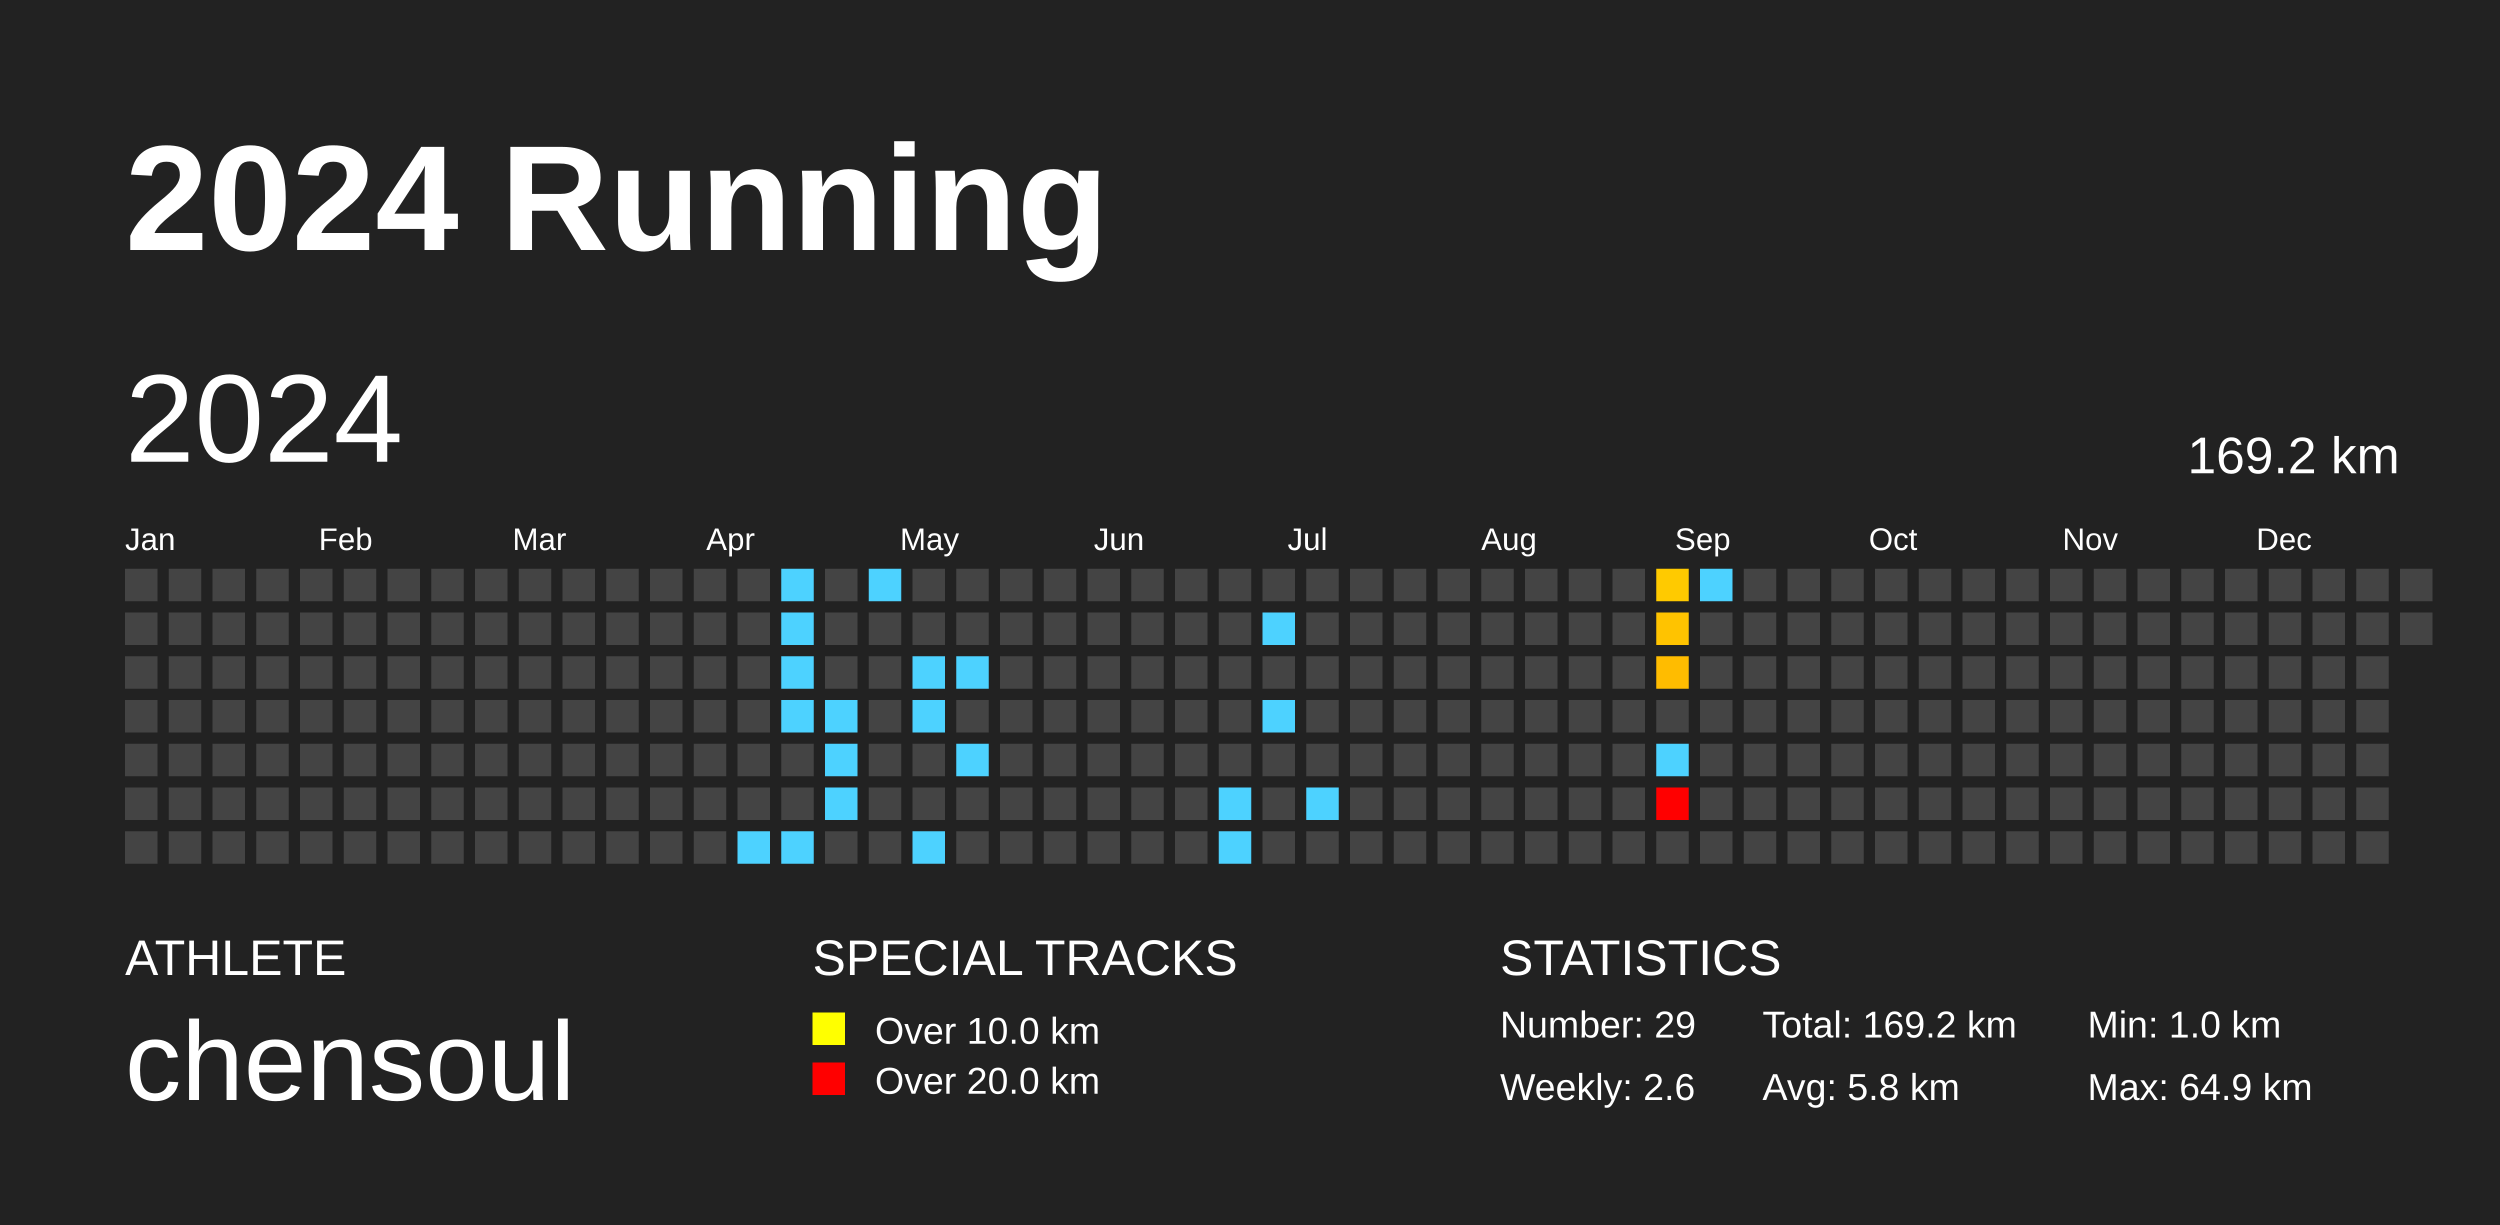
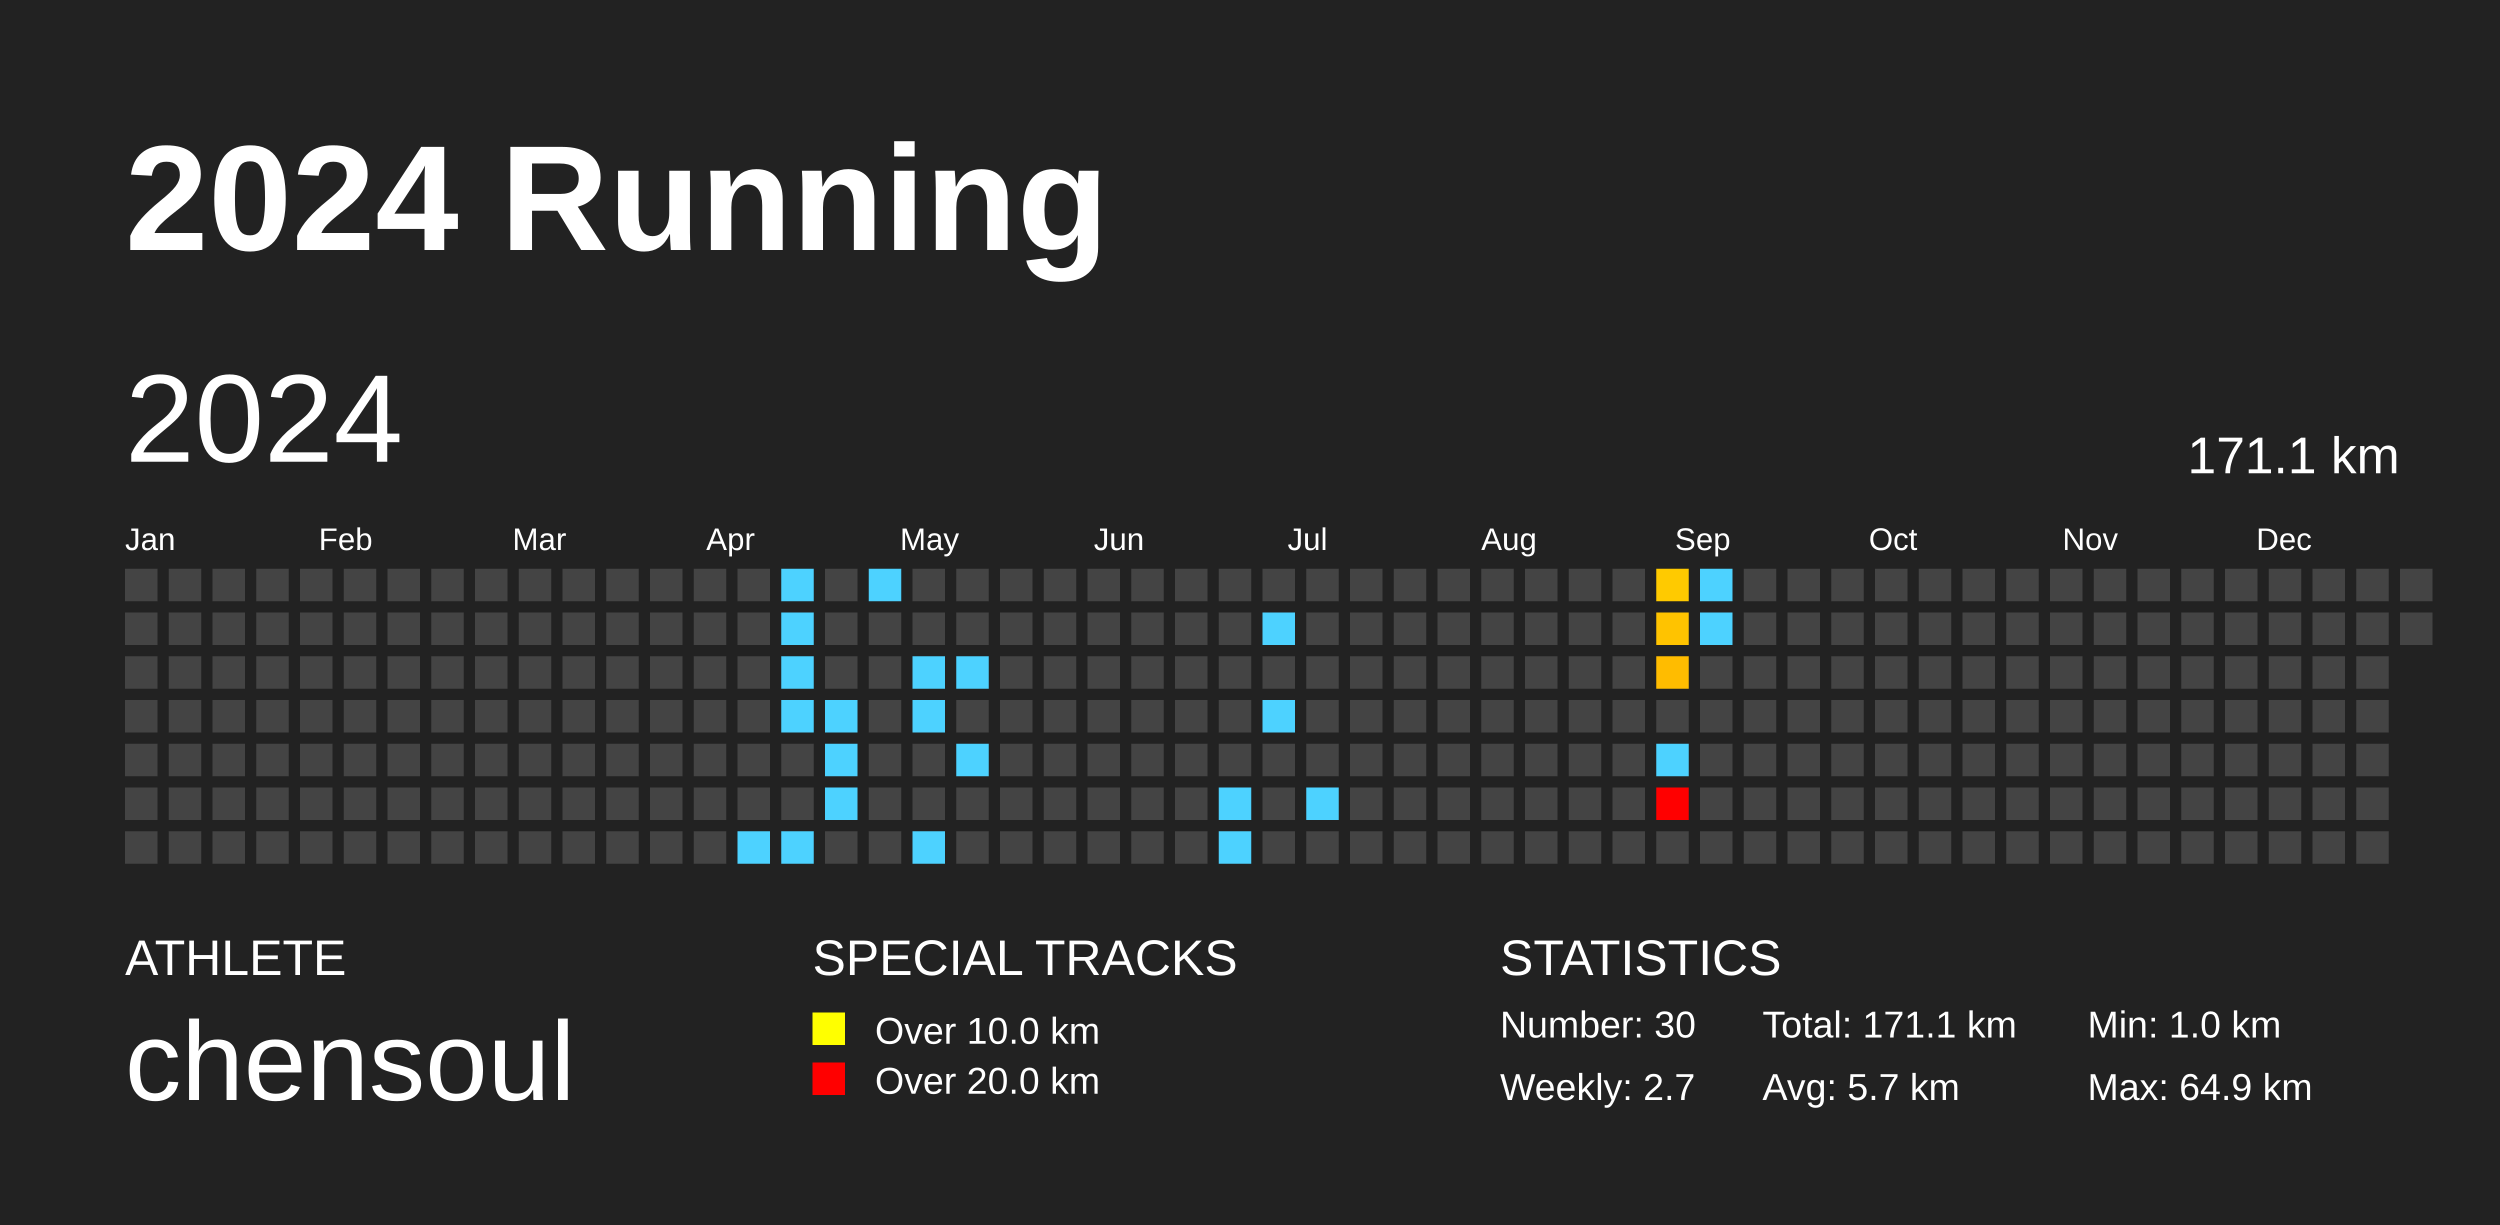
<svg xmlns="http://www.w3.org/2000/svg" baseProfile="full" height="98mm" version="1.1" viewBox="0,0,200,98" width="200mm">
  <defs />
  <rect fill="#222222" height="98" width="200" x="0" y="0" />
  <text fill="#FFFFFF" style="font-size:12px; font-family:Arial; font-weight:bold;" x="10" y="20">2024 Running</text>
  <text fill="#FFFFFF" style="font-size:4px; font-family:Arial" x="10" y="78">ATHLETE</text>
  <text fill="#FFFFFF" style="font-size:9px; font-family:Arial" x="10" y="88">chensoul</text>
  <text fill="#FFFFFF" style="font-size:4px; font-family:Arial" x="65" y="78">SPECIAL TRACKS</text>
  <rect fill="yellow" height="2.6" width="2.6" x="65" y="81" />
  <text fill="#FFFFFF" style="font-size:3px; font-family:Arial" x="70" y="83.5">Over 10.0 km</text>
  <rect fill="red" height="2.6" width="2.6" x="65" y="85" />
  <text fill="#FFFFFF" style="font-size:3px; font-family:Arial" x="70" y="87.5">Over 20.0 km</text>
  <text fill="#FFFFFF" style="font-size:4px; font-family:Arial" x="120" y="78">STATISTICS</text>
-   <text fill="#FFFFFF" style="font-size:3px; font-family:Arial" x="120" y="83">Number: 29</text>
-   <text fill="#FFFFFF" style="font-size:3px; font-family:Arial" x="120" y="88">Weekly: 2.6</text>
-   <text fill="#FFFFFF" style="font-size:3px; font-family:Arial" x="141" y="83">Total: 169.2 km</text>
-   <text fill="#FFFFFF" style="font-size:3px; font-family:Arial" x="141" y="88">Avg: 5.8 km</text>
+   <text fill="#FFFFFF" style="font-size:3px; font-family:Arial" x="120" y="83">Number: 30</text>
+   <text fill="#FFFFFF" style="font-size:3px; font-family:Arial" x="120" y="88">Weekly: 2.7</text>
+   <text fill="#FFFFFF" style="font-size:3px; font-family:Arial" x="141" y="83">Total: 171.1 km</text>
+   <text fill="#FFFFFF" style="font-size:3px; font-family:Arial" x="141" y="88">Avg: 5.7 km</text>
  <text fill="#FFFFFF" style="font-size:3px; font-family:Arial" x="167" y="83">Min: 1.0 km</text>
  <text fill="#FFFFFF" style="font-size:3px; font-family:Arial" x="167" y="88">Max: 64.9 km</text>
  <text dominant-baseline="hanging" fill="#FFFFFF" style="font-size:10.0px; font-family:Arial;" x="10" y="30">2024</text>
-   <text dominant-baseline="hanging" fill="#FFFFFF" style="font-size:4.125px; font-family:Arial;" x="175" y="35">169.2 km</text>
+   <text dominant-baseline="hanging" fill="#FFFFFF" style="font-size:4.125px; font-family:Arial;" x="175" y="35">171.1 km</text>
  <text fill="#FFFFFF" style="font-size:2.5px; font-family:Arial" x="10.0" y="44">Jan</text>
  <text fill="#FFFFFF" style="font-size:2.5px; font-family:Arial" x="25.5" y="44">Feb</text>
  <text fill="#FFFFFF" style="font-size:2.5px; font-family:Arial" x="41.0" y="44">Mar</text>
  <text fill="#FFFFFF" style="font-size:2.5px; font-family:Arial" x="56.5" y="44">Apr</text>
  <text fill="#FFFFFF" style="font-size:2.5px; font-family:Arial" x="72.0" y="44">May</text>
  <text fill="#FFFFFF" style="font-size:2.5px; font-family:Arial" x="87.5" y="44">Jun</text>
  <text fill="#FFFFFF" style="font-size:2.5px; font-family:Arial" x="103.0" y="44">Jul</text>
  <text fill="#FFFFFF" style="font-size:2.5px; font-family:Arial" x="118.5" y="44">Aug</text>
  <text fill="#FFFFFF" style="font-size:2.5px; font-family:Arial" x="134.0" y="44">Sep</text>
  <text fill="#FFFFFF" style="font-size:2.5px; font-family:Arial" x="149.5" y="44">Oct</text>
  <text fill="#FFFFFF" style="font-size:2.5px; font-family:Arial" x="165.0" y="44">Nov</text>
  <text fill="#FFFFFF" style="font-size:2.5px; font-family:Arial" x="180.5" y="44">Dec</text>
  <rect fill="#444444" height="2.6" width="2.6" x="10.0" y="45.5" />
  <rect fill="#444444" height="2.6" width="2.6" x="10.0" y="49.0" />
  <rect fill="#444444" height="2.6" width="2.6" x="10.0" y="52.5" />
  <rect fill="#444444" height="2.6" width="2.6" x="10.0" y="56.0" />
  <rect fill="#444444" height="2.6" width="2.6" x="10.0" y="59.5" />
  <rect fill="#444444" height="2.6" width="2.6" x="10.0" y="63.0" />
  <rect fill="#444444" height="2.6" width="2.6" x="10.0" y="66.5" />
  <rect fill="#444444" height="2.6" width="2.6" x="13.5" y="45.5" />
  <rect fill="#444444" height="2.6" width="2.6" x="13.5" y="49.0" />
  <rect fill="#444444" height="2.6" width="2.6" x="13.5" y="52.5" />
  <rect fill="#444444" height="2.6" width="2.6" x="13.5" y="56.0" />
  <rect fill="#444444" height="2.6" width="2.6" x="13.5" y="59.5" />
  <rect fill="#444444" height="2.6" width="2.6" x="13.5" y="63.0" />
  <rect fill="#444444" height="2.6" width="2.6" x="13.5" y="66.5" />
  <rect fill="#444444" height="2.6" width="2.6" x="17.0" y="45.5" />
  <rect fill="#444444" height="2.6" width="2.6" x="17.0" y="49.0" />
  <rect fill="#444444" height="2.6" width="2.6" x="17.0" y="52.5" />
  <rect fill="#444444" height="2.6" width="2.6" x="17.0" y="56.0" />
  <rect fill="#444444" height="2.6" width="2.6" x="17.0" y="59.5" />
  <rect fill="#444444" height="2.6" width="2.6" x="17.0" y="63.0" />
  <rect fill="#444444" height="2.6" width="2.6" x="17.0" y="66.5" />
  <rect fill="#444444" height="2.6" width="2.6" x="20.5" y="45.5" />
  <rect fill="#444444" height="2.6" width="2.6" x="20.5" y="49.0" />
  <rect fill="#444444" height="2.6" width="2.6" x="20.5" y="52.5" />
  <rect fill="#444444" height="2.6" width="2.6" x="20.5" y="56.0" />
  <rect fill="#444444" height="2.6" width="2.6" x="20.5" y="59.5" />
  <rect fill="#444444" height="2.6" width="2.6" x="20.5" y="63.0" />
  <rect fill="#444444" height="2.6" width="2.6" x="20.5" y="66.5" />
  <rect fill="#444444" height="2.6" width="2.6" x="24.0" y="45.5" />
  <rect fill="#444444" height="2.6" width="2.6" x="24.0" y="49.0" />
  <rect fill="#444444" height="2.6" width="2.6" x="24.0" y="52.5" />
  <rect fill="#444444" height="2.6" width="2.6" x="24.0" y="56.0" />
  <rect fill="#444444" height="2.6" width="2.6" x="24.0" y="59.5" />
  <rect fill="#444444" height="2.6" width="2.6" x="24.0" y="63.0" />
  <rect fill="#444444" height="2.6" width="2.6" x="24.0" y="66.5" />
  <rect fill="#444444" height="2.6" width="2.6" x="27.5" y="45.5" />
  <rect fill="#444444" height="2.6" width="2.6" x="27.5" y="49.0" />
  <rect fill="#444444" height="2.6" width="2.6" x="27.5" y="52.5" />
  <rect fill="#444444" height="2.6" width="2.6" x="27.5" y="56.0" />
  <rect fill="#444444" height="2.6" width="2.6" x="27.5" y="59.5" />
  <rect fill="#444444" height="2.6" width="2.6" x="27.5" y="63.0" />
  <rect fill="#444444" height="2.6" width="2.6" x="27.5" y="66.5" />
  <rect fill="#444444" height="2.6" width="2.6" x="31.0" y="45.5" />
  <rect fill="#444444" height="2.6" width="2.6" x="31.0" y="49.0" />
  <rect fill="#444444" height="2.6" width="2.6" x="31.0" y="52.5" />
  <rect fill="#444444" height="2.6" width="2.6" x="31.0" y="56.0" />
  <rect fill="#444444" height="2.6" width="2.6" x="31.0" y="59.5" />
  <rect fill="#444444" height="2.6" width="2.6" x="31.0" y="63.0" />
  <rect fill="#444444" height="2.6" width="2.6" x="31.0" y="66.5" />
  <rect fill="#444444" height="2.6" width="2.6" x="34.5" y="45.5" />
  <rect fill="#444444" height="2.6" width="2.6" x="34.5" y="49.0" />
  <rect fill="#444444" height="2.6" width="2.6" x="34.5" y="52.5" />
  <rect fill="#444444" height="2.6" width="2.6" x="34.5" y="56.0" />
  <rect fill="#444444" height="2.6" width="2.6" x="34.5" y="59.5" />
  <rect fill="#444444" height="2.6" width="2.6" x="34.5" y="63.0" />
  <rect fill="#444444" height="2.6" width="2.6" x="34.5" y="66.5" />
  <rect fill="#444444" height="2.6" width="2.6" x="38.0" y="45.5" />
  <rect fill="#444444" height="2.6" width="2.6" x="38.0" y="49.0" />
  <rect fill="#444444" height="2.6" width="2.6" x="38.0" y="52.5" />
  <rect fill="#444444" height="2.6" width="2.6" x="38.0" y="56.0" />
  <rect fill="#444444" height="2.6" width="2.6" x="38.0" y="59.5" />
  <rect fill="#444444" height="2.6" width="2.6" x="38.0" y="63.0" />
  <rect fill="#444444" height="2.6" width="2.6" x="38.0" y="66.5" />
  <rect fill="#444444" height="2.6" width="2.6" x="41.5" y="45.5" />
  <rect fill="#444444" height="2.6" width="2.6" x="41.5" y="49.0" />
  <rect fill="#444444" height="2.6" width="2.6" x="41.5" y="52.5" />
  <rect fill="#444444" height="2.6" width="2.6" x="41.5" y="56.0" />
  <rect fill="#444444" height="2.6" width="2.6" x="41.5" y="59.5" />
  <rect fill="#444444" height="2.6" width="2.6" x="41.5" y="63.0" />
  <rect fill="#444444" height="2.6" width="2.6" x="41.5" y="66.5" />
  <rect fill="#444444" height="2.6" width="2.6" x="45.0" y="45.5" />
  <rect fill="#444444" height="2.6" width="2.6" x="45.0" y="49.0" />
  <rect fill="#444444" height="2.6" width="2.6" x="45.0" y="52.5" />
  <rect fill="#444444" height="2.6" width="2.6" x="45.0" y="56.0" />
  <rect fill="#444444" height="2.6" width="2.6" x="45.0" y="59.5" />
  <rect fill="#444444" height="2.6" width="2.6" x="45.0" y="63.0" />
  <rect fill="#444444" height="2.6" width="2.6" x="45.0" y="66.5" />
  <rect fill="#444444" height="2.6" width="2.6" x="48.5" y="45.5" />
  <rect fill="#444444" height="2.6" width="2.6" x="48.5" y="49.0" />
  <rect fill="#444444" height="2.6" width="2.6" x="48.5" y="52.5" />
  <rect fill="#444444" height="2.6" width="2.6" x="48.5" y="56.0" />
  <rect fill="#444444" height="2.6" width="2.6" x="48.5" y="59.5" />
  <rect fill="#444444" height="2.6" width="2.6" x="48.5" y="63.0" />
  <rect fill="#444444" height="2.6" width="2.6" x="48.5" y="66.5" />
  <rect fill="#444444" height="2.6" width="2.6" x="52.0" y="45.5" />
  <rect fill="#444444" height="2.6" width="2.6" x="52.0" y="49.0" />
  <rect fill="#444444" height="2.6" width="2.6" x="52.0" y="52.5" />
  <rect fill="#444444" height="2.6" width="2.6" x="52.0" y="56.0" />
  <rect fill="#444444" height="2.6" width="2.6" x="52.0" y="59.5" />
  <rect fill="#444444" height="2.6" width="2.6" x="52.0" y="63.0" />
  <rect fill="#444444" height="2.6" width="2.6" x="52.0" y="66.5" />
  <rect fill="#444444" height="2.6" width="2.6" x="55.5" y="45.5" />
  <rect fill="#444444" height="2.6" width="2.6" x="55.5" y="49.0" />
  <rect fill="#444444" height="2.6" width="2.6" x="55.5" y="52.5" />
  <rect fill="#444444" height="2.6" width="2.6" x="55.5" y="56.0" />
  <rect fill="#444444" height="2.6" width="2.6" x="55.5" y="59.5" />
  <rect fill="#444444" height="2.6" width="2.6" x="55.5" y="63.0" />
  <rect fill="#444444" height="2.6" width="2.6" x="55.5" y="66.5" />
  <rect fill="#444444" height="2.6" width="2.6" x="59.0" y="45.5" />
  <rect fill="#444444" height="2.6" width="2.6" x="59.0" y="49.0" />
  <rect fill="#444444" height="2.6" width="2.6" x="59.0" y="52.5" />
  <rect fill="#444444" height="2.6" width="2.6" x="59.0" y="56.0" />
  <rect fill="#444444" height="2.6" width="2.6" x="59.0" y="59.5" />
  <rect fill="#444444" height="2.6" width="2.6" x="59.0" y="63.0" />
  <rect fill="#4dd2ff" height="2.6" width="2.6" x="59.0" y="66.5" />
  <rect fill="#4dd2ff" height="2.6" width="2.6" x="62.5" y="45.5" />
  <rect fill="#4dd2ff" height="2.6" width="2.6" x="62.5" y="49.0" />
  <rect fill="#4dd2ff" height="2.6" width="2.6" x="62.5" y="52.5" />
  <rect fill="#4dd2ff" height="2.6" width="2.6" x="62.5" y="56.0" />
  <rect fill="#444444" height="2.6" width="2.6" x="62.5" y="59.5" />
  <rect fill="#444444" height="2.6" width="2.6" x="62.5" y="63.0" />
  <rect fill="#4dd2ff" height="2.6" width="2.6" x="62.5" y="66.5" />
  <rect fill="#444444" height="2.6" width="2.6" x="66.0" y="45.5" />
  <rect fill="#444444" height="2.6" width="2.6" x="66.0" y="49.0" />
  <rect fill="#444444" height="2.6" width="2.6" x="66.0" y="52.5" />
  <rect fill="#4dd2ff" height="2.6" width="2.6" x="66.0" y="56.0" />
  <rect fill="#4dd2ff" height="2.6" width="2.6" x="66.0" y="59.5" />
  <rect fill="#4dd2ff" height="2.6" width="2.6" x="66.0" y="63.0" />
  <rect fill="#444444" height="2.6" width="2.6" x="66.0" y="66.5" />
  <rect fill="#4dd2ff" height="2.6" width="2.6" x="69.5" y="45.5" />
  <rect fill="#444444" height="2.6" width="2.6" x="69.5" y="49.0" />
  <rect fill="#444444" height="2.6" width="2.6" x="69.5" y="52.5" />
  <rect fill="#444444" height="2.6" width="2.6" x="69.5" y="56.0" />
  <rect fill="#444444" height="2.6" width="2.6" x="69.5" y="59.5" />
  <rect fill="#444444" height="2.6" width="2.6" x="69.5" y="63.0" />
  <rect fill="#444444" height="2.6" width="2.6" x="69.5" y="66.5" />
  <rect fill="#444444" height="2.6" width="2.6" x="73.0" y="45.5" />
  <rect fill="#444444" height="2.6" width="2.6" x="73.0" y="49.0" />
  <rect fill="#4dd2ff" height="2.6" width="2.6" x="73.0" y="52.5" />
  <rect fill="#4dd2ff" height="2.6" width="2.6" x="73.0" y="56.0" />
  <rect fill="#444444" height="2.6" width="2.6" x="73.0" y="59.5" />
  <rect fill="#444444" height="2.6" width="2.6" x="73.0" y="63.0" />
  <rect fill="#4dd2ff" height="2.6" width="2.6" x="73.0" y="66.5" />
  <rect fill="#444444" height="2.6" width="2.6" x="76.5" y="45.5" />
  <rect fill="#444444" height="2.6" width="2.6" x="76.5" y="49.0" />
  <rect fill="#4dd2ff" height="2.6" width="2.6" x="76.5" y="52.5" />
  <rect fill="#444444" height="2.6" width="2.6" x="76.5" y="56.0" />
  <rect fill="#4dd2ff" height="2.6" width="2.6" x="76.5" y="59.5" />
  <rect fill="#444444" height="2.6" width="2.6" x="76.5" y="63.0" />
  <rect fill="#444444" height="2.6" width="2.6" x="76.5" y="66.5" />
  <rect fill="#444444" height="2.6" width="2.6" x="80.0" y="45.5" />
  <rect fill="#444444" height="2.6" width="2.6" x="80.0" y="49.0" />
  <rect fill="#444444" height="2.6" width="2.6" x="80.0" y="52.5" />
  <rect fill="#444444" height="2.6" width="2.6" x="80.0" y="56.0" />
  <rect fill="#444444" height="2.6" width="2.6" x="80.0" y="59.5" />
  <rect fill="#444444" height="2.6" width="2.6" x="80.0" y="63.0" />
  <rect fill="#444444" height="2.6" width="2.6" x="80.0" y="66.5" />
  <rect fill="#444444" height="2.6" width="2.6" x="83.5" y="45.5" />
  <rect fill="#444444" height="2.6" width="2.6" x="83.5" y="49.0" />
  <rect fill="#444444" height="2.6" width="2.6" x="83.5" y="52.5" />
  <rect fill="#444444" height="2.6" width="2.6" x="83.5" y="56.0" />
  <rect fill="#444444" height="2.6" width="2.6" x="83.5" y="59.5" />
  <rect fill="#444444" height="2.6" width="2.6" x="83.5" y="63.0" />
  <rect fill="#444444" height="2.6" width="2.6" x="83.5" y="66.5" />
  <rect fill="#444444" height="2.6" width="2.6" x="87.0" y="45.5" />
  <rect fill="#444444" height="2.6" width="2.6" x="87.0" y="49.0" />
  <rect fill="#444444" height="2.6" width="2.6" x="87.0" y="52.5" />
  <rect fill="#444444" height="2.6" width="2.6" x="87.0" y="56.0" />
  <rect fill="#444444" height="2.6" width="2.6" x="87.0" y="59.5" />
  <rect fill="#444444" height="2.6" width="2.6" x="87.0" y="63.0" />
  <rect fill="#444444" height="2.6" width="2.6" x="87.0" y="66.5" />
  <rect fill="#444444" height="2.6" width="2.6" x="90.5" y="45.5" />
  <rect fill="#444444" height="2.6" width="2.6" x="90.5" y="49.0" />
  <rect fill="#444444" height="2.6" width="2.6" x="90.5" y="52.5" />
  <rect fill="#444444" height="2.6" width="2.6" x="90.5" y="56.0" />
  <rect fill="#444444" height="2.6" width="2.6" x="90.5" y="59.5" />
  <rect fill="#444444" height="2.6" width="2.6" x="90.5" y="63.0" />
  <rect fill="#444444" height="2.6" width="2.6" x="90.5" y="66.5" />
  <rect fill="#444444" height="2.6" width="2.6" x="94.0" y="45.5" />
  <rect fill="#444444" height="2.6" width="2.6" x="94.0" y="49.0" />
  <rect fill="#444444" height="2.6" width="2.6" x="94.0" y="52.5" />
  <rect fill="#444444" height="2.6" width="2.6" x="94.0" y="56.0" />
  <rect fill="#444444" height="2.6" width="2.6" x="94.0" y="59.5" />
  <rect fill="#444444" height="2.6" width="2.6" x="94.0" y="63.0" />
  <rect fill="#444444" height="2.6" width="2.6" x="94.0" y="66.5" />
  <rect fill="#444444" height="2.6" width="2.6" x="97.5" y="45.5" />
  <rect fill="#444444" height="2.6" width="2.6" x="97.5" y="49.0" />
  <rect fill="#444444" height="2.6" width="2.6" x="97.5" y="52.5" />
  <rect fill="#444444" height="2.6" width="2.6" x="97.5" y="56.0" />
  <rect fill="#444444" height="2.6" width="2.6" x="97.5" y="59.5" />
  <rect fill="#4dd2ff" height="2.6" width="2.6" x="97.5" y="63.0" />
  <rect fill="#4dd2ff" height="2.6" width="2.6" x="97.5" y="66.5" />
  <rect fill="#444444" height="2.6" width="2.6" x="101.0" y="45.5" />
  <rect fill="#4dd2ff" height="2.6" width="2.6" x="101.0" y="49.0" />
  <rect fill="#444444" height="2.6" width="2.6" x="101.0" y="52.5" />
  <rect fill="#4dd2ff" height="2.6" width="2.6" x="101.0" y="56.0" />
  <rect fill="#444444" height="2.6" width="2.6" x="101.0" y="59.5" />
  <rect fill="#444444" height="2.6" width="2.6" x="101.0" y="63.0" />
  <rect fill="#444444" height="2.6" width="2.6" x="101.0" y="66.5" />
  <rect fill="#444444" height="2.6" width="2.6" x="104.5" y="45.5" />
  <rect fill="#444444" height="2.6" width="2.6" x="104.5" y="49.0" />
  <rect fill="#444444" height="2.6" width="2.6" x="104.5" y="52.5" />
  <rect fill="#444444" height="2.6" width="2.6" x="104.5" y="56.0" />
  <rect fill="#444444" height="2.6" width="2.6" x="104.5" y="59.5" />
  <rect fill="#4dd2ff" height="2.6" width="2.6" x="104.5" y="63.0" />
  <rect fill="#444444" height="2.6" width="2.6" x="104.5" y="66.5" />
  <rect fill="#444444" height="2.6" width="2.6" x="108.0" y="45.5" />
  <rect fill="#444444" height="2.6" width="2.6" x="108.0" y="49.0" />
  <rect fill="#444444" height="2.6" width="2.6" x="108.0" y="52.5" />
  <rect fill="#444444" height="2.6" width="2.6" x="108.0" y="56.0" />
  <rect fill="#444444" height="2.6" width="2.6" x="108.0" y="59.5" />
  <rect fill="#444444" height="2.6" width="2.6" x="108.0" y="63.0" />
  <rect fill="#444444" height="2.6" width="2.6" x="108.0" y="66.5" />
  <rect fill="#444444" height="2.6" width="2.6" x="111.5" y="45.5" />
  <rect fill="#444444" height="2.6" width="2.6" x="111.5" y="49.0" />
  <rect fill="#444444" height="2.6" width="2.6" x="111.5" y="52.5" />
  <rect fill="#444444" height="2.6" width="2.6" x="111.5" y="56.0" />
  <rect fill="#444444" height="2.6" width="2.6" x="111.5" y="59.5" />
  <rect fill="#444444" height="2.6" width="2.6" x="111.5" y="63.0" />
  <rect fill="#444444" height="2.6" width="2.6" x="111.5" y="66.5" />
  <rect fill="#444444" height="2.6" width="2.6" x="115.0" y="45.5" />
  <rect fill="#444444" height="2.6" width="2.6" x="115.0" y="49.0" />
  <rect fill="#444444" height="2.6" width="2.6" x="115.0" y="52.5" />
  <rect fill="#444444" height="2.6" width="2.6" x="115.0" y="56.0" />
  <rect fill="#444444" height="2.6" width="2.6" x="115.0" y="59.5" />
  <rect fill="#444444" height="2.6" width="2.6" x="115.0" y="63.0" />
  <rect fill="#444444" height="2.6" width="2.6" x="115.0" y="66.5" />
  <rect fill="#444444" height="2.6" width="2.6" x="118.5" y="45.5" />
  <rect fill="#444444" height="2.6" width="2.6" x="118.5" y="49.0" />
  <rect fill="#444444" height="2.6" width="2.6" x="118.5" y="52.5" />
  <rect fill="#444444" height="2.6" width="2.6" x="118.5" y="56.0" />
  <rect fill="#444444" height="2.6" width="2.6" x="118.5" y="59.5" />
  <rect fill="#444444" height="2.6" width="2.6" x="118.5" y="63.0" />
  <rect fill="#444444" height="2.6" width="2.6" x="118.5" y="66.5" />
  <rect fill="#444444" height="2.6" width="2.6" x="122.0" y="45.5" />
  <rect fill="#444444" height="2.6" width="2.6" x="122.0" y="49.0" />
  <rect fill="#444444" height="2.6" width="2.6" x="122.0" y="52.5" />
  <rect fill="#444444" height="2.6" width="2.6" x="122.0" y="56.0" />
  <rect fill="#444444" height="2.6" width="2.6" x="122.0" y="59.5" />
  <rect fill="#444444" height="2.6" width="2.6" x="122.0" y="63.0" />
  <rect fill="#444444" height="2.6" width="2.6" x="122.0" y="66.5" />
  <rect fill="#444444" height="2.6" width="2.6" x="125.5" y="45.5" />
  <rect fill="#444444" height="2.6" width="2.6" x="125.5" y="49.0" />
  <rect fill="#444444" height="2.6" width="2.6" x="125.5" y="52.5" />
  <rect fill="#444444" height="2.6" width="2.6" x="125.5" y="56.0" />
  <rect fill="#444444" height="2.6" width="2.6" x="125.5" y="59.5" />
  <rect fill="#444444" height="2.6" width="2.6" x="125.5" y="63.0" />
  <rect fill="#444444" height="2.6" width="2.6" x="125.5" y="66.5" />
  <rect fill="#444444" height="2.6" width="2.6" x="129.0" y="45.5" />
  <rect fill="#444444" height="2.6" width="2.6" x="129.0" y="49.0" />
  <rect fill="#444444" height="2.6" width="2.6" x="129.0" y="52.5" />
  <rect fill="#444444" height="2.6" width="2.6" x="129.0" y="56.0" />
  <rect fill="#444444" height="2.6" width="2.6" x="129.0" y="59.5" />
  <rect fill="#444444" height="2.6" width="2.6" x="129.0" y="63.0" />
  <rect fill="#444444" height="2.6" width="2.6" x="129.0" y="66.5" />
  <rect fill="#ffca00" height="2.6" width="2.6" x="132.5" y="45.5" />
  <rect fill="#ffc300" height="2.6" width="2.6" x="132.5" y="49.0" />
  <rect fill="#ffbc00" height="2.6" width="2.6" x="132.5" y="52.5" />
  <rect fill="#444444" height="2.6" width="2.6" x="132.5" y="56.0" />
  <rect fill="#4dd2ff" height="2.6" width="2.6" x="132.5" y="59.5" />
  <rect fill="red" height="2.6" width="2.6" x="132.5" y="63.0" />
  <rect fill="#444444" height="2.6" width="2.6" x="132.5" y="66.5" />
  <rect fill="#4dd2ff" height="2.6" width="2.6" x="136.0" y="45.5" />
-   <rect fill="#444444" height="2.6" width="2.6" x="136.0" y="49.0" />
+   <rect fill="#4dd2ff" height="2.6" width="2.6" x="136.0" y="49.0" />
  <rect fill="#444444" height="2.6" width="2.6" x="136.0" y="52.5" />
  <rect fill="#444444" height="2.6" width="2.6" x="136.0" y="56.0" />
  <rect fill="#444444" height="2.6" width="2.6" x="136.0" y="59.5" />
  <rect fill="#444444" height="2.6" width="2.6" x="136.0" y="63.0" />
  <rect fill="#444444" height="2.6" width="2.6" x="136.0" y="66.5" />
  <rect fill="#444444" height="2.6" width="2.6" x="139.5" y="45.5" />
  <rect fill="#444444" height="2.6" width="2.6" x="139.5" y="49.0" />
  <rect fill="#444444" height="2.6" width="2.6" x="139.5" y="52.5" />
  <rect fill="#444444" height="2.6" width="2.6" x="139.5" y="56.0" />
  <rect fill="#444444" height="2.6" width="2.6" x="139.5" y="59.5" />
  <rect fill="#444444" height="2.6" width="2.6" x="139.5" y="63.0" />
  <rect fill="#444444" height="2.6" width="2.6" x="139.5" y="66.5" />
  <rect fill="#444444" height="2.6" width="2.6" x="143.0" y="45.5" />
  <rect fill="#444444" height="2.6" width="2.6" x="143.0" y="49.0" />
  <rect fill="#444444" height="2.6" width="2.6" x="143.0" y="52.5" />
  <rect fill="#444444" height="2.6" width="2.6" x="143.0" y="56.0" />
  <rect fill="#444444" height="2.6" width="2.6" x="143.0" y="59.5" />
  <rect fill="#444444" height="2.6" width="2.6" x="143.0" y="63.0" />
  <rect fill="#444444" height="2.6" width="2.6" x="143.0" y="66.5" />
  <rect fill="#444444" height="2.6" width="2.6" x="146.5" y="45.5" />
  <rect fill="#444444" height="2.6" width="2.6" x="146.5" y="49.0" />
  <rect fill="#444444" height="2.6" width="2.6" x="146.5" y="52.5" />
  <rect fill="#444444" height="2.6" width="2.6" x="146.5" y="56.0" />
  <rect fill="#444444" height="2.6" width="2.6" x="146.5" y="59.5" />
  <rect fill="#444444" height="2.6" width="2.6" x="146.5" y="63.0" />
  <rect fill="#444444" height="2.6" width="2.6" x="146.5" y="66.5" />
  <rect fill="#444444" height="2.6" width="2.6" x="150.0" y="45.5" />
  <rect fill="#444444" height="2.6" width="2.6" x="150.0" y="49.0" />
  <rect fill="#444444" height="2.6" width="2.6" x="150.0" y="52.5" />
  <rect fill="#444444" height="2.6" width="2.6" x="150.0" y="56.0" />
  <rect fill="#444444" height="2.6" width="2.6" x="150.0" y="59.5" />
  <rect fill="#444444" height="2.6" width="2.6" x="150.0" y="63.0" />
  <rect fill="#444444" height="2.6" width="2.6" x="150.0" y="66.5" />
  <rect fill="#444444" height="2.6" width="2.6" x="153.5" y="45.5" />
  <rect fill="#444444" height="2.6" width="2.6" x="153.5" y="49.0" />
  <rect fill="#444444" height="2.6" width="2.6" x="153.5" y="52.5" />
  <rect fill="#444444" height="2.6" width="2.6" x="153.5" y="56.0" />
  <rect fill="#444444" height="2.6" width="2.6" x="153.5" y="59.5" />
  <rect fill="#444444" height="2.6" width="2.6" x="153.5" y="63.0" />
  <rect fill="#444444" height="2.6" width="2.6" x="153.5" y="66.5" />
  <rect fill="#444444" height="2.6" width="2.6" x="157.0" y="45.5" />
  <rect fill="#444444" height="2.6" width="2.6" x="157.0" y="49.0" />
  <rect fill="#444444" height="2.6" width="2.6" x="157.0" y="52.5" />
  <rect fill="#444444" height="2.6" width="2.6" x="157.0" y="56.0" />
  <rect fill="#444444" height="2.6" width="2.6" x="157.0" y="59.5" />
  <rect fill="#444444" height="2.6" width="2.6" x="157.0" y="63.0" />
  <rect fill="#444444" height="2.6" width="2.6" x="157.0" y="66.5" />
  <rect fill="#444444" height="2.6" width="2.6" x="160.5" y="45.5" />
  <rect fill="#444444" height="2.6" width="2.6" x="160.5" y="49.0" />
  <rect fill="#444444" height="2.6" width="2.6" x="160.5" y="52.5" />
  <rect fill="#444444" height="2.6" width="2.6" x="160.5" y="56.0" />
  <rect fill="#444444" height="2.6" width="2.6" x="160.5" y="59.5" />
  <rect fill="#444444" height="2.6" width="2.6" x="160.5" y="63.0" />
  <rect fill="#444444" height="2.6" width="2.6" x="160.5" y="66.5" />
  <rect fill="#444444" height="2.6" width="2.6" x="164.0" y="45.5" />
  <rect fill="#444444" height="2.6" width="2.6" x="164.0" y="49.0" />
  <rect fill="#444444" height="2.6" width="2.6" x="164.0" y="52.5" />
  <rect fill="#444444" height="2.6" width="2.6" x="164.0" y="56.0" />
  <rect fill="#444444" height="2.6" width="2.6" x="164.0" y="59.5" />
  <rect fill="#444444" height="2.6" width="2.6" x="164.0" y="63.0" />
  <rect fill="#444444" height="2.6" width="2.6" x="164.0" y="66.5" />
  <rect fill="#444444" height="2.6" width="2.6" x="167.5" y="45.5" />
  <rect fill="#444444" height="2.6" width="2.6" x="167.5" y="49.0" />
  <rect fill="#444444" height="2.6" width="2.6" x="167.5" y="52.5" />
  <rect fill="#444444" height="2.6" width="2.6" x="167.5" y="56.0" />
  <rect fill="#444444" height="2.6" width="2.6" x="167.5" y="59.5" />
  <rect fill="#444444" height="2.6" width="2.6" x="167.5" y="63.0" />
  <rect fill="#444444" height="2.6" width="2.6" x="167.5" y="66.5" />
  <rect fill="#444444" height="2.6" width="2.6" x="171.0" y="45.5" />
  <rect fill="#444444" height="2.6" width="2.6" x="171.0" y="49.0" />
  <rect fill="#444444" height="2.6" width="2.6" x="171.0" y="52.5" />
  <rect fill="#444444" height="2.6" width="2.6" x="171.0" y="56.0" />
  <rect fill="#444444" height="2.6" width="2.6" x="171.0" y="59.5" />
  <rect fill="#444444" height="2.6" width="2.6" x="171.0" y="63.0" />
  <rect fill="#444444" height="2.6" width="2.6" x="171.0" y="66.5" />
  <rect fill="#444444" height="2.6" width="2.6" x="174.5" y="45.5" />
  <rect fill="#444444" height="2.6" width="2.6" x="174.5" y="49.0" />
  <rect fill="#444444" height="2.6" width="2.6" x="174.5" y="52.5" />
  <rect fill="#444444" height="2.6" width="2.6" x="174.5" y="56.0" />
  <rect fill="#444444" height="2.6" width="2.6" x="174.5" y="59.5" />
  <rect fill="#444444" height="2.6" width="2.6" x="174.5" y="63.0" />
  <rect fill="#444444" height="2.6" width="2.6" x="174.5" y="66.5" />
  <rect fill="#444444" height="2.6" width="2.6" x="178.0" y="45.5" />
  <rect fill="#444444" height="2.6" width="2.6" x="178.0" y="49.0" />
  <rect fill="#444444" height="2.6" width="2.6" x="178.0" y="52.5" />
  <rect fill="#444444" height="2.6" width="2.6" x="178.0" y="56.0" />
  <rect fill="#444444" height="2.6" width="2.6" x="178.0" y="59.5" />
  <rect fill="#444444" height="2.6" width="2.6" x="178.0" y="63.0" />
  <rect fill="#444444" height="2.6" width="2.6" x="178.0" y="66.5" />
  <rect fill="#444444" height="2.6" width="2.6" x="181.5" y="45.5" />
  <rect fill="#444444" height="2.6" width="2.6" x="181.5" y="49.0" />
  <rect fill="#444444" height="2.6" width="2.6" x="181.5" y="52.5" />
  <rect fill="#444444" height="2.6" width="2.6" x="181.5" y="56.0" />
  <rect fill="#444444" height="2.6" width="2.6" x="181.5" y="59.5" />
  <rect fill="#444444" height="2.6" width="2.6" x="181.5" y="63.0" />
  <rect fill="#444444" height="2.6" width="2.6" x="181.5" y="66.5" />
  <rect fill="#444444" height="2.6" width="2.6" x="185.0" y="45.5" />
  <rect fill="#444444" height="2.6" width="2.6" x="185.0" y="49.0" />
  <rect fill="#444444" height="2.6" width="2.6" x="185.0" y="52.5" />
  <rect fill="#444444" height="2.6" width="2.6" x="185.0" y="56.0" />
  <rect fill="#444444" height="2.6" width="2.6" x="185.0" y="59.5" />
  <rect fill="#444444" height="2.6" width="2.6" x="185.0" y="63.0" />
  <rect fill="#444444" height="2.6" width="2.6" x="185.0" y="66.5" />
  <rect fill="#444444" height="2.6" width="2.6" x="188.5" y="45.5" />
  <rect fill="#444444" height="2.6" width="2.6" x="188.5" y="49.0" />
  <rect fill="#444444" height="2.6" width="2.6" x="188.5" y="52.5" />
  <rect fill="#444444" height="2.6" width="2.6" x="188.5" y="56.0" />
  <rect fill="#444444" height="2.6" width="2.6" x="188.5" y="59.5" />
  <rect fill="#444444" height="2.6" width="2.6" x="188.5" y="63.0" />
  <rect fill="#444444" height="2.6" width="2.6" x="188.5" y="66.5" />
  <rect fill="#444444" height="2.6" width="2.6" x="192.0" y="45.5" />
  <rect fill="#444444" height="2.6" width="2.6" x="192.0" y="49.0" />
</svg>
